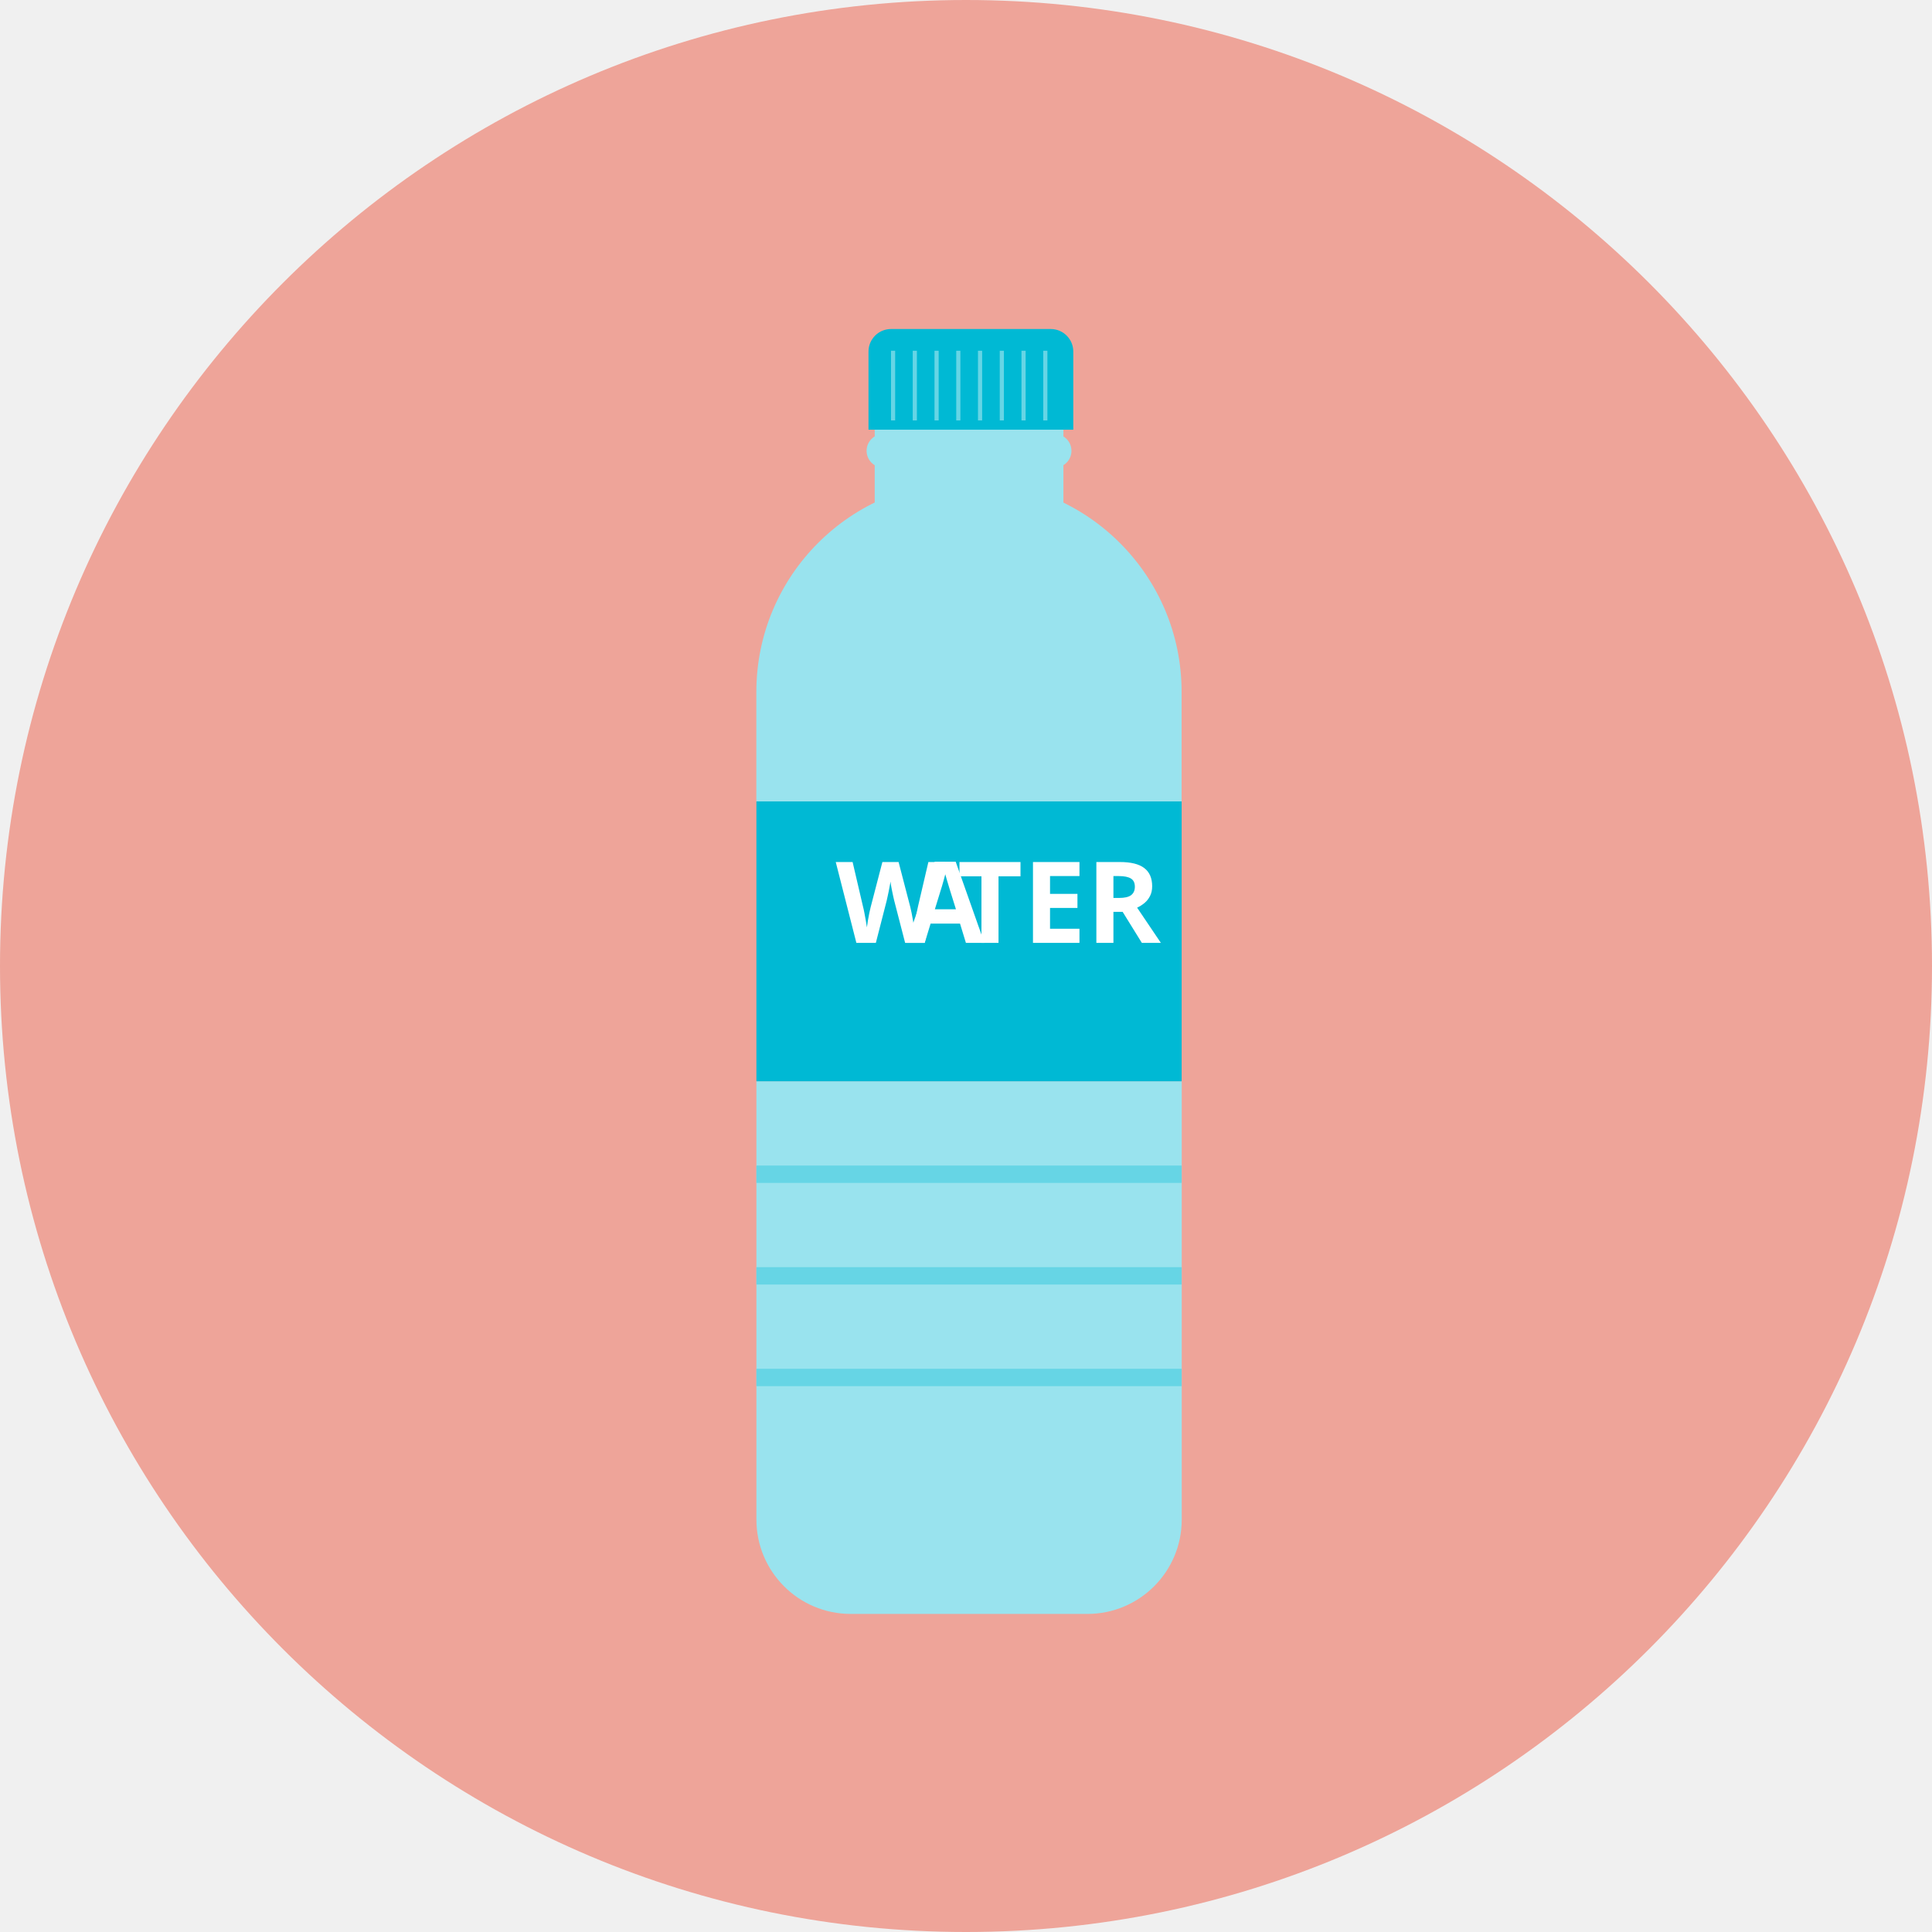
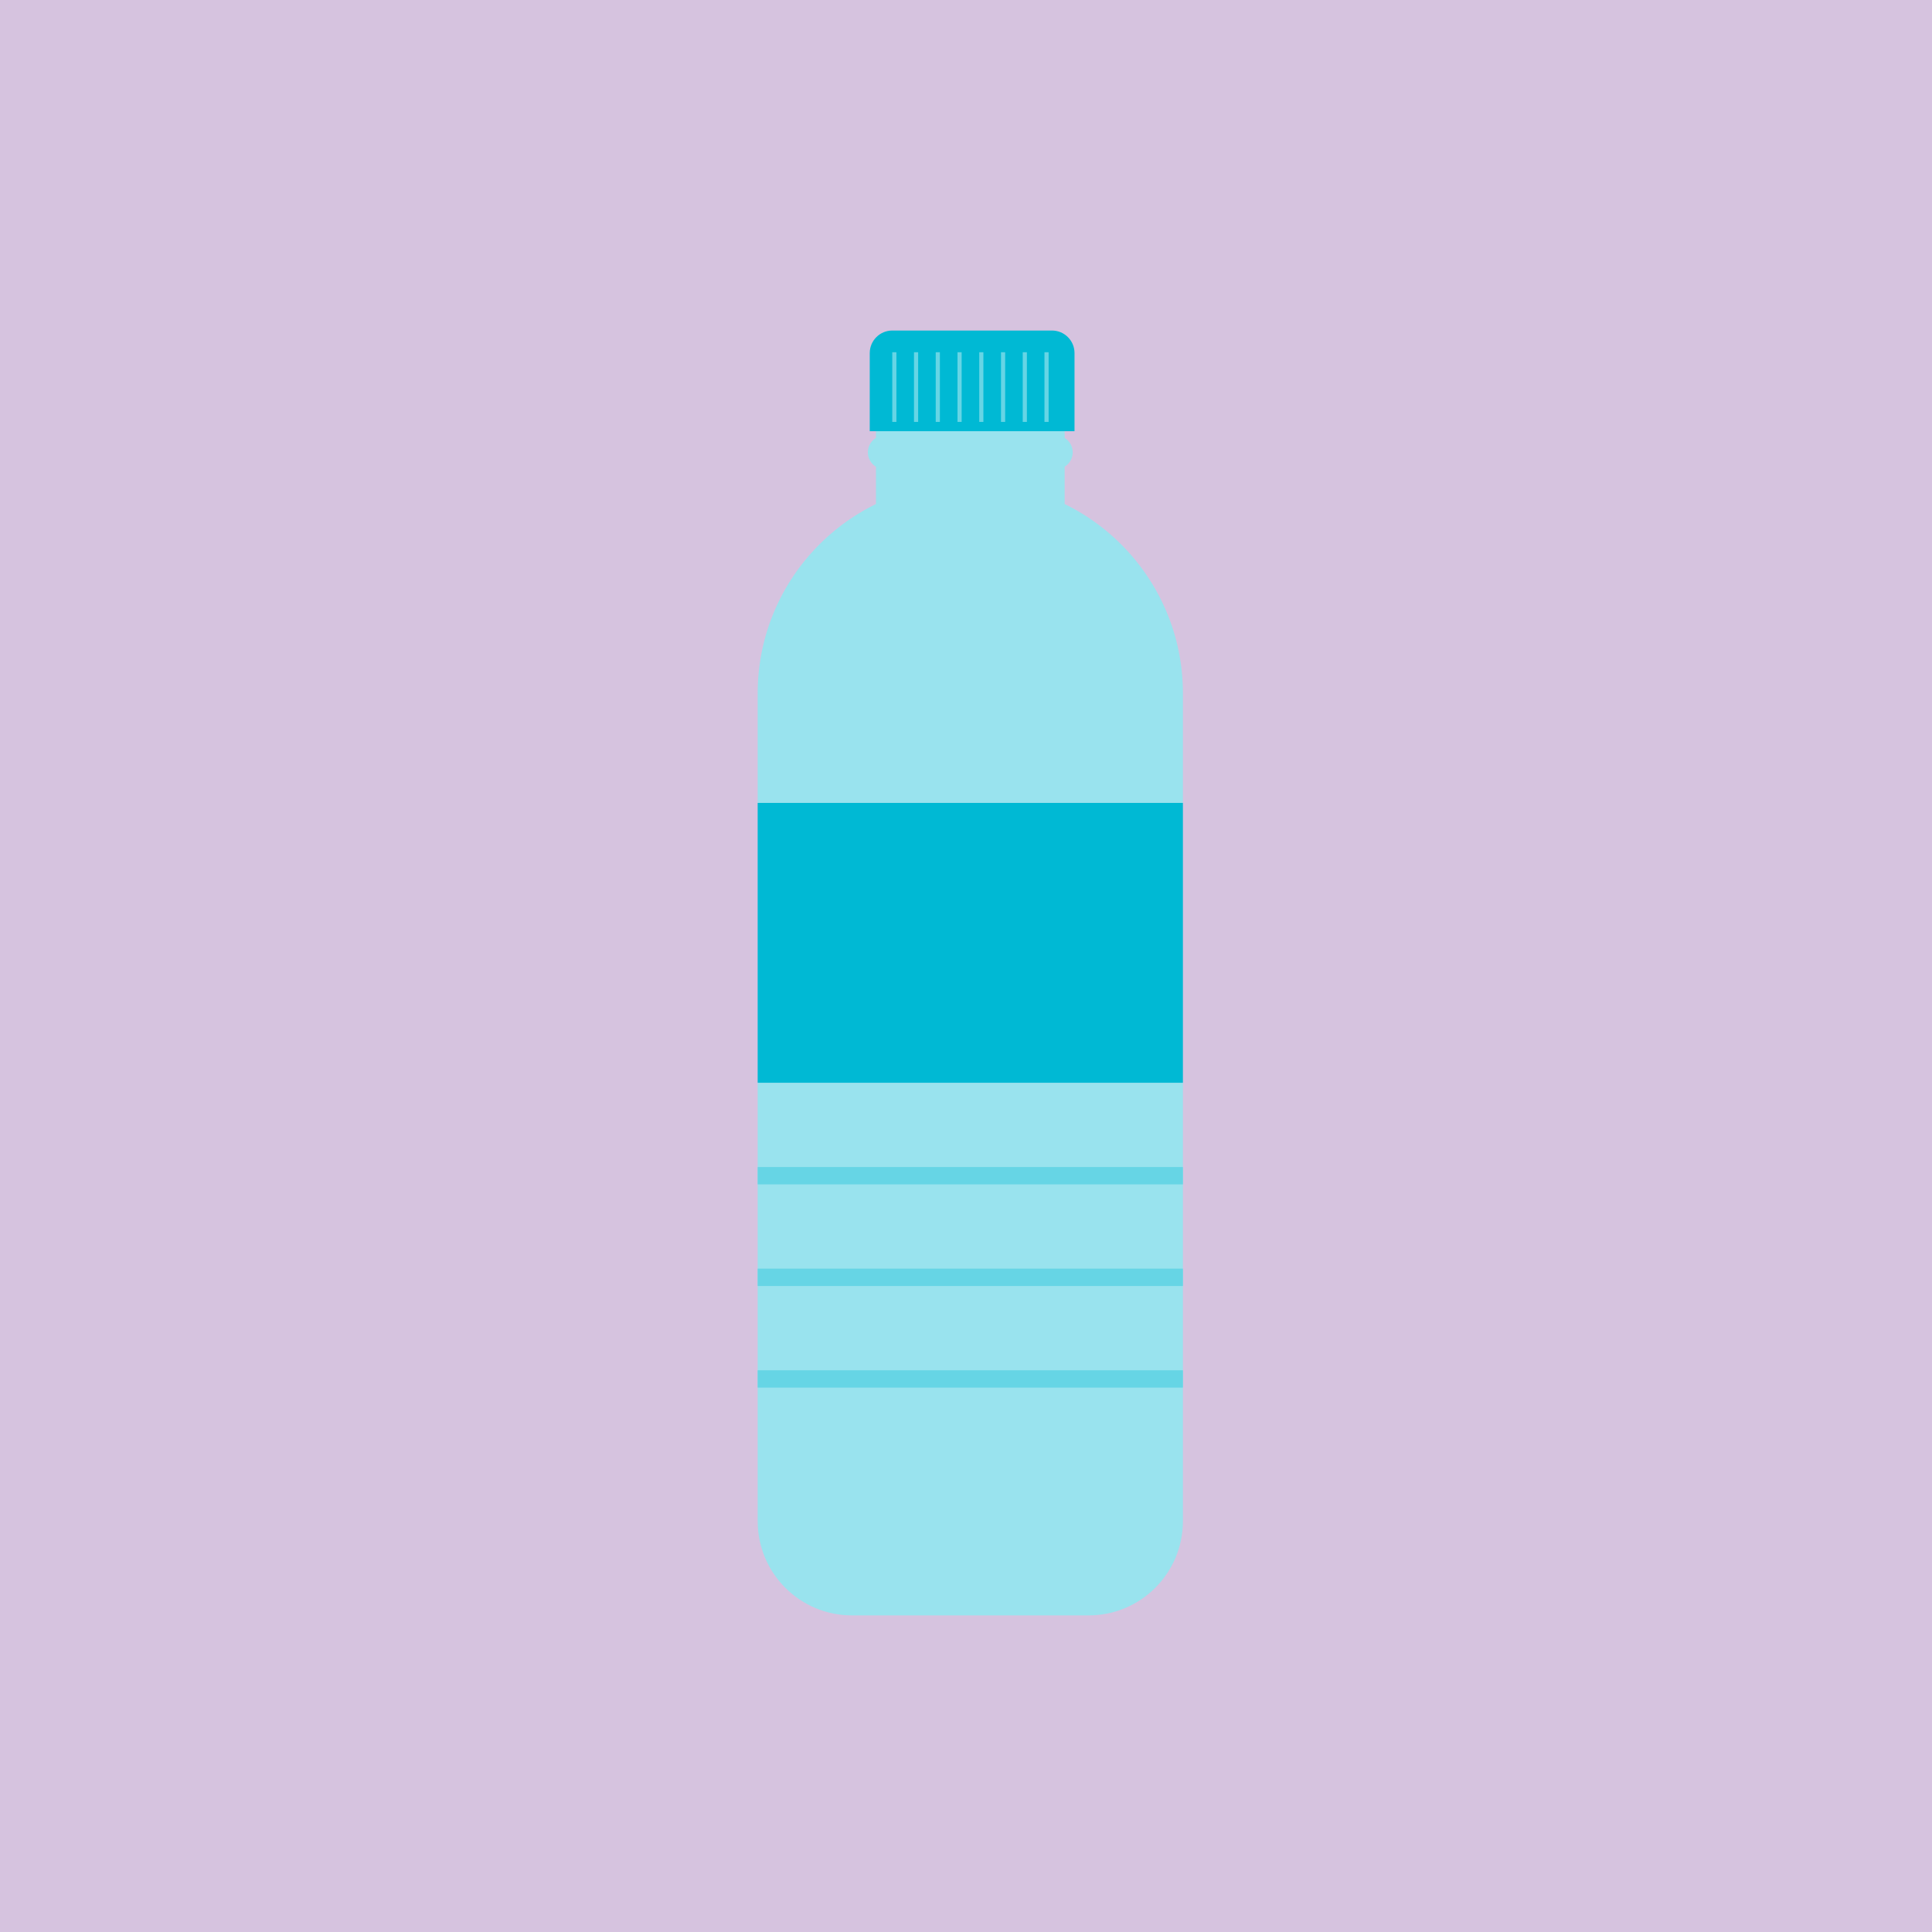
<svg xmlns="http://www.w3.org/2000/svg" viewBox="0 0 600 600">
  <defs>
-     <style>.cls-1{fill:#eea499;}.cls-2{fill:#99e3ee;}.cls-3{fill:#66d5e5;}.cls-4{fill:#00b9d4;}.cls-5{font-size:35.16px;fill:#fff;font-family:TwCenMT-CondensedBold, Tw Cen MT Condensed;font-weight:700;}.cls-6{letter-spacing:-0.03em;}.cls-7{letter-spacing:-0.05em;}</style>
+     <style>.cls-1{fill:#d6c3df;}.cls-2{fill:#99e3ee;}.cls-3{fill:#66d5e5;}.cls-4{fill:#00b9d4;}</style>
  </defs>
  <g id="Layer_2" data-name="Layer 2">
-     <g id="Bottled_water" data-name="Bottled water">
-       <g id="circle">
-         <circle class="cls-1" cx="300" cy="300" r="300" />
+     <g id="water">
+       <rect id="bg" class="cls-1" width="600" height="600" />
+       <g id="icon">
        <g id="Bottle">
-           <path class="cls-2" d="M234.91,335.79H367a0,0,0,0,1,0,0V471.92a29.3,29.3,0,0,1-29.3,29.3H264.21a29.3,29.3,0,0,1-29.3-29.3V335.79A0,0,0,0,1,234.91,335.79Z" />
-           <path class="cls-2" d="M234.91,149.47H367a0,0,0,0,1,0,0v34a65.43,65.43,0,0,1-65.43,65.43h-1.21a65.43,65.43,0,0,1-65.43-65.43v-34A0,0,0,0,1,234.91,149.47Z" transform="translate(601.89 398.36) rotate(-180)" />
-           <rect class="cls-2" x="271.65" y="123.49" width="58.6" height="37.83" />
-           <rect class="cls-2" x="269.13" y="134.79" width="63.62" height="10.43" rx="5.21" />
-           <rect class="cls-3" x="234.91" y="361.97" width="132.06" height="5.39" />
-           <rect class="cls-3" x="234.91" y="393.53" width="132.06" height="5.39" />
-           <rect class="cls-3" x="234.91" y="425.09" width="132.06" height="5.39" />
+           <path class="cls-2" d="M235.3,336.26H367.37a0,0,0,0,1,0,0V472.38a29.3,29.3,0,0,1-29.3,29.3H264.6a29.3,29.3,0,0,1-29.3-29.3V336.26A0,0,0,0,1,235.3,336.26Z" />
+           <path class="cls-2" d="M235.3,149.93H367.37a0,0,0,0,1,0,0v34a65.43,65.43,0,0,1-65.43,65.43h-1.21a65.43,65.43,0,0,1-65.43-65.43v-34a0,0,0,0,1,0,0Z" transform="translate(602.67 399.28) rotate(-180)" />
+           <rect class="cls-2" x="272.04" y="123.95" width="58.6" height="37.83" />
+           <rect class="cls-2" x="269.52" y="135.26" width="63.62" height="10.43" rx="5.21" />
+           <rect class="cls-3" x="235.3" y="362.43" width="132.06" height="5.39" />
+           <rect class="cls-3" x="235.3" y="393.99" width="132.06" height="5.39" />
+           <rect class="cls-3" x="235.3" y="425.55" width="132.06" height="5.39" />
        </g>
        <g id="Cap">
-           <path class="cls-4" d="M276.7,102.18h49.62a7,7,0,0,1,7,7v24.26a0,0,0,0,1,0,0H269.72a0,0,0,0,1,0,0V109.16A7,7,0,0,1,276.7,102.18Z" />
-           <rect class="cls-3" x="310.48" y="108.93" width="1.29" height="21.64" />
-           <rect class="cls-3" x="317.23" y="108.93" width="1.29" height="21.64" />
-           <rect class="cls-3" x="323.99" y="108.93" width="1.29" height="21.64" />
-           <rect class="cls-3" x="303.72" y="108.93" width="1.29" height="21.64" />
-           <rect class="cls-3" x="296.97" y="108.93" width="1.29" height="21.64" />
-           <rect class="cls-3" x="290.22" y="108.93" width="1.29" height="21.64" />
-           <rect class="cls-3" x="283.46" y="108.93" width="1.29" height="21.64" />
-           <rect class="cls-3" x="276.71" y="108.93" width="1.29" height="21.64" />
+           <path class="cls-4" d="M277.08,102.65H326.7a7,7,0,0,1,7,7v24.26a0,0,0,0,1,0,0H270.11a0,0,0,0,1,0,0V109.62A7,7,0,0,1,277.08,102.65Z" />
+           <rect class="cls-3" x="310.87" y="109.39" width="1.29" height="21.64" />
+           <rect class="cls-3" x="317.62" y="109.39" width="1.29" height="21.64" />
+           <rect class="cls-3" x="324.37" y="109.39" width="1.29" height="21.64" />
+           <rect class="cls-3" x="304.11" y="109.39" width="1.29" height="21.64" />
+           <rect class="cls-3" x="297.36" y="109.39" width="1.29" height="21.64" />
+           <rect class="cls-3" x="290.6" y="109.39" width="1.29" height="21.64" />
+           <rect class="cls-3" x="283.85" y="109.39" width="1.29" height="21.64" />
+           <rect class="cls-3" x="277.1" y="109.39" width="1.29" height="21.64" />
        </g>
        <g id="Label">
-           <rect class="cls-4" x="234.91" y="248.89" width="132.06" height="86.91" />
-           <text class="cls-5" transform="translate(259.55 292.82)">
-             <tspan class="cls-6">W</tspan>
-             <tspan class="cls-7" x="21.89" y="0">A</tspan>
-             <tspan x="37.72" y="0">TER</tspan>
-           </text>
+           <rect class="cls-4" x="235.3" y="249.35" width="132.06" height="86.91" />
        </g>
      </g>
    </g>
  </g>
</svg>
